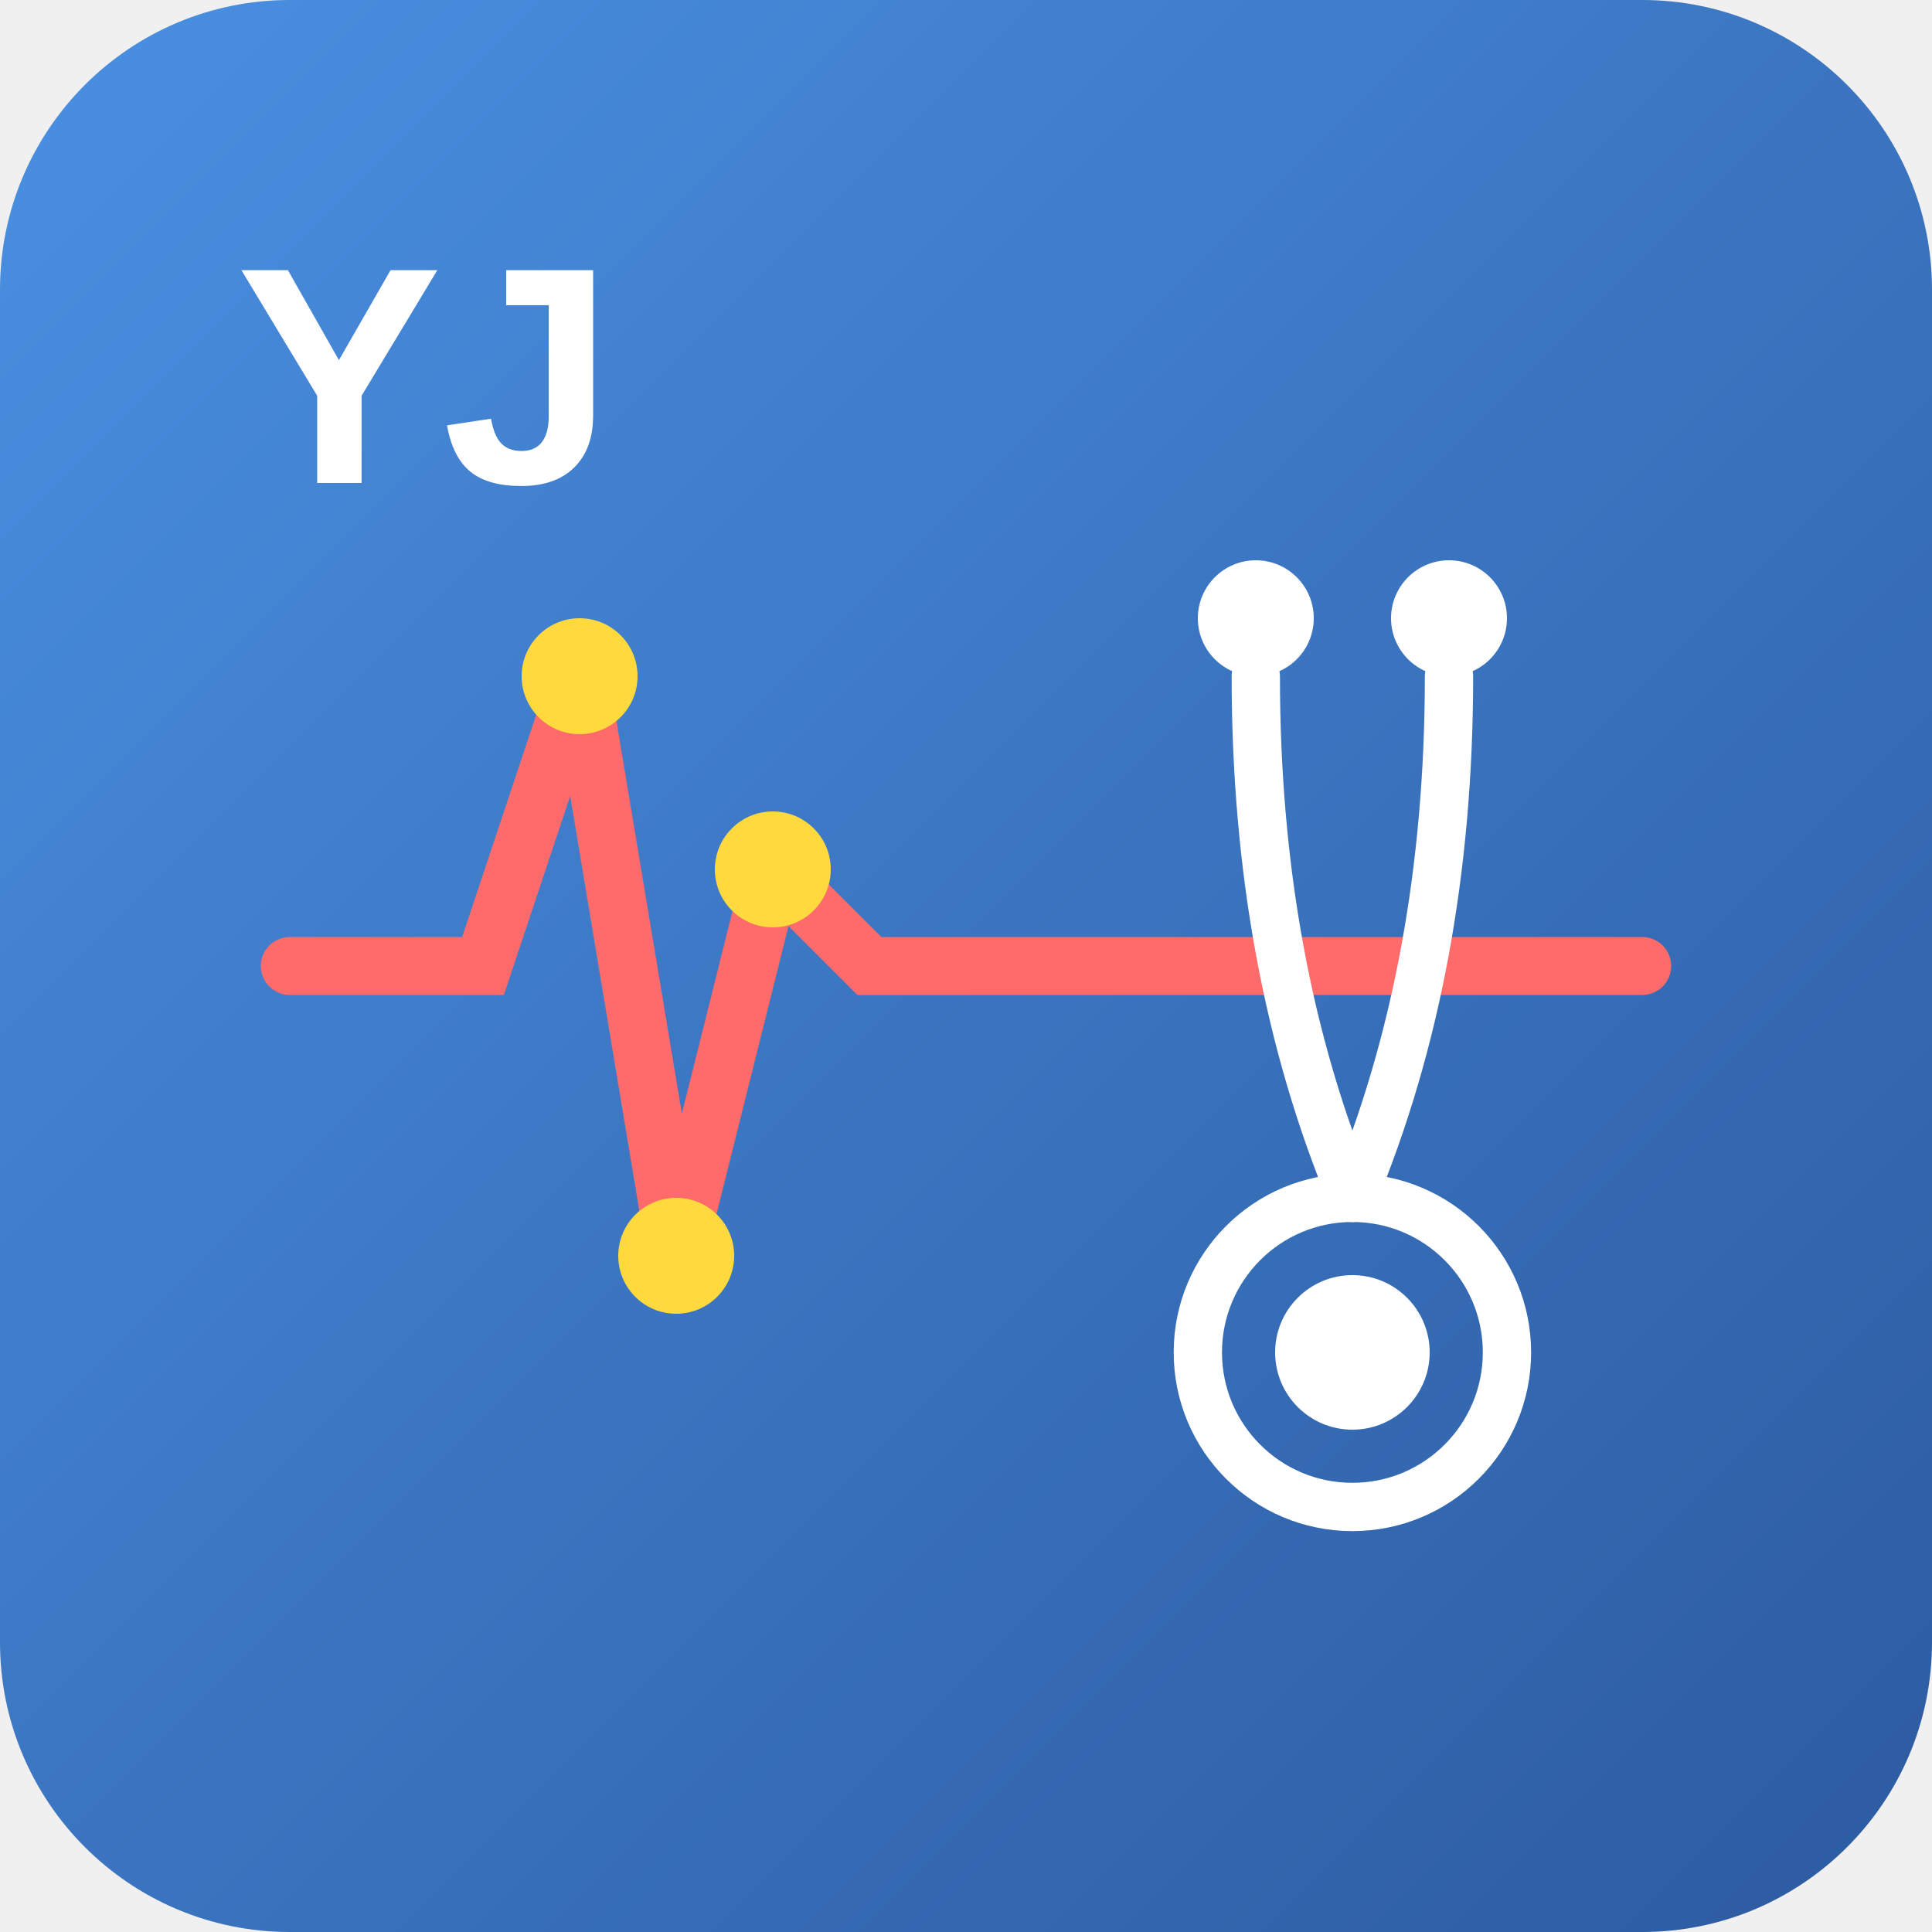
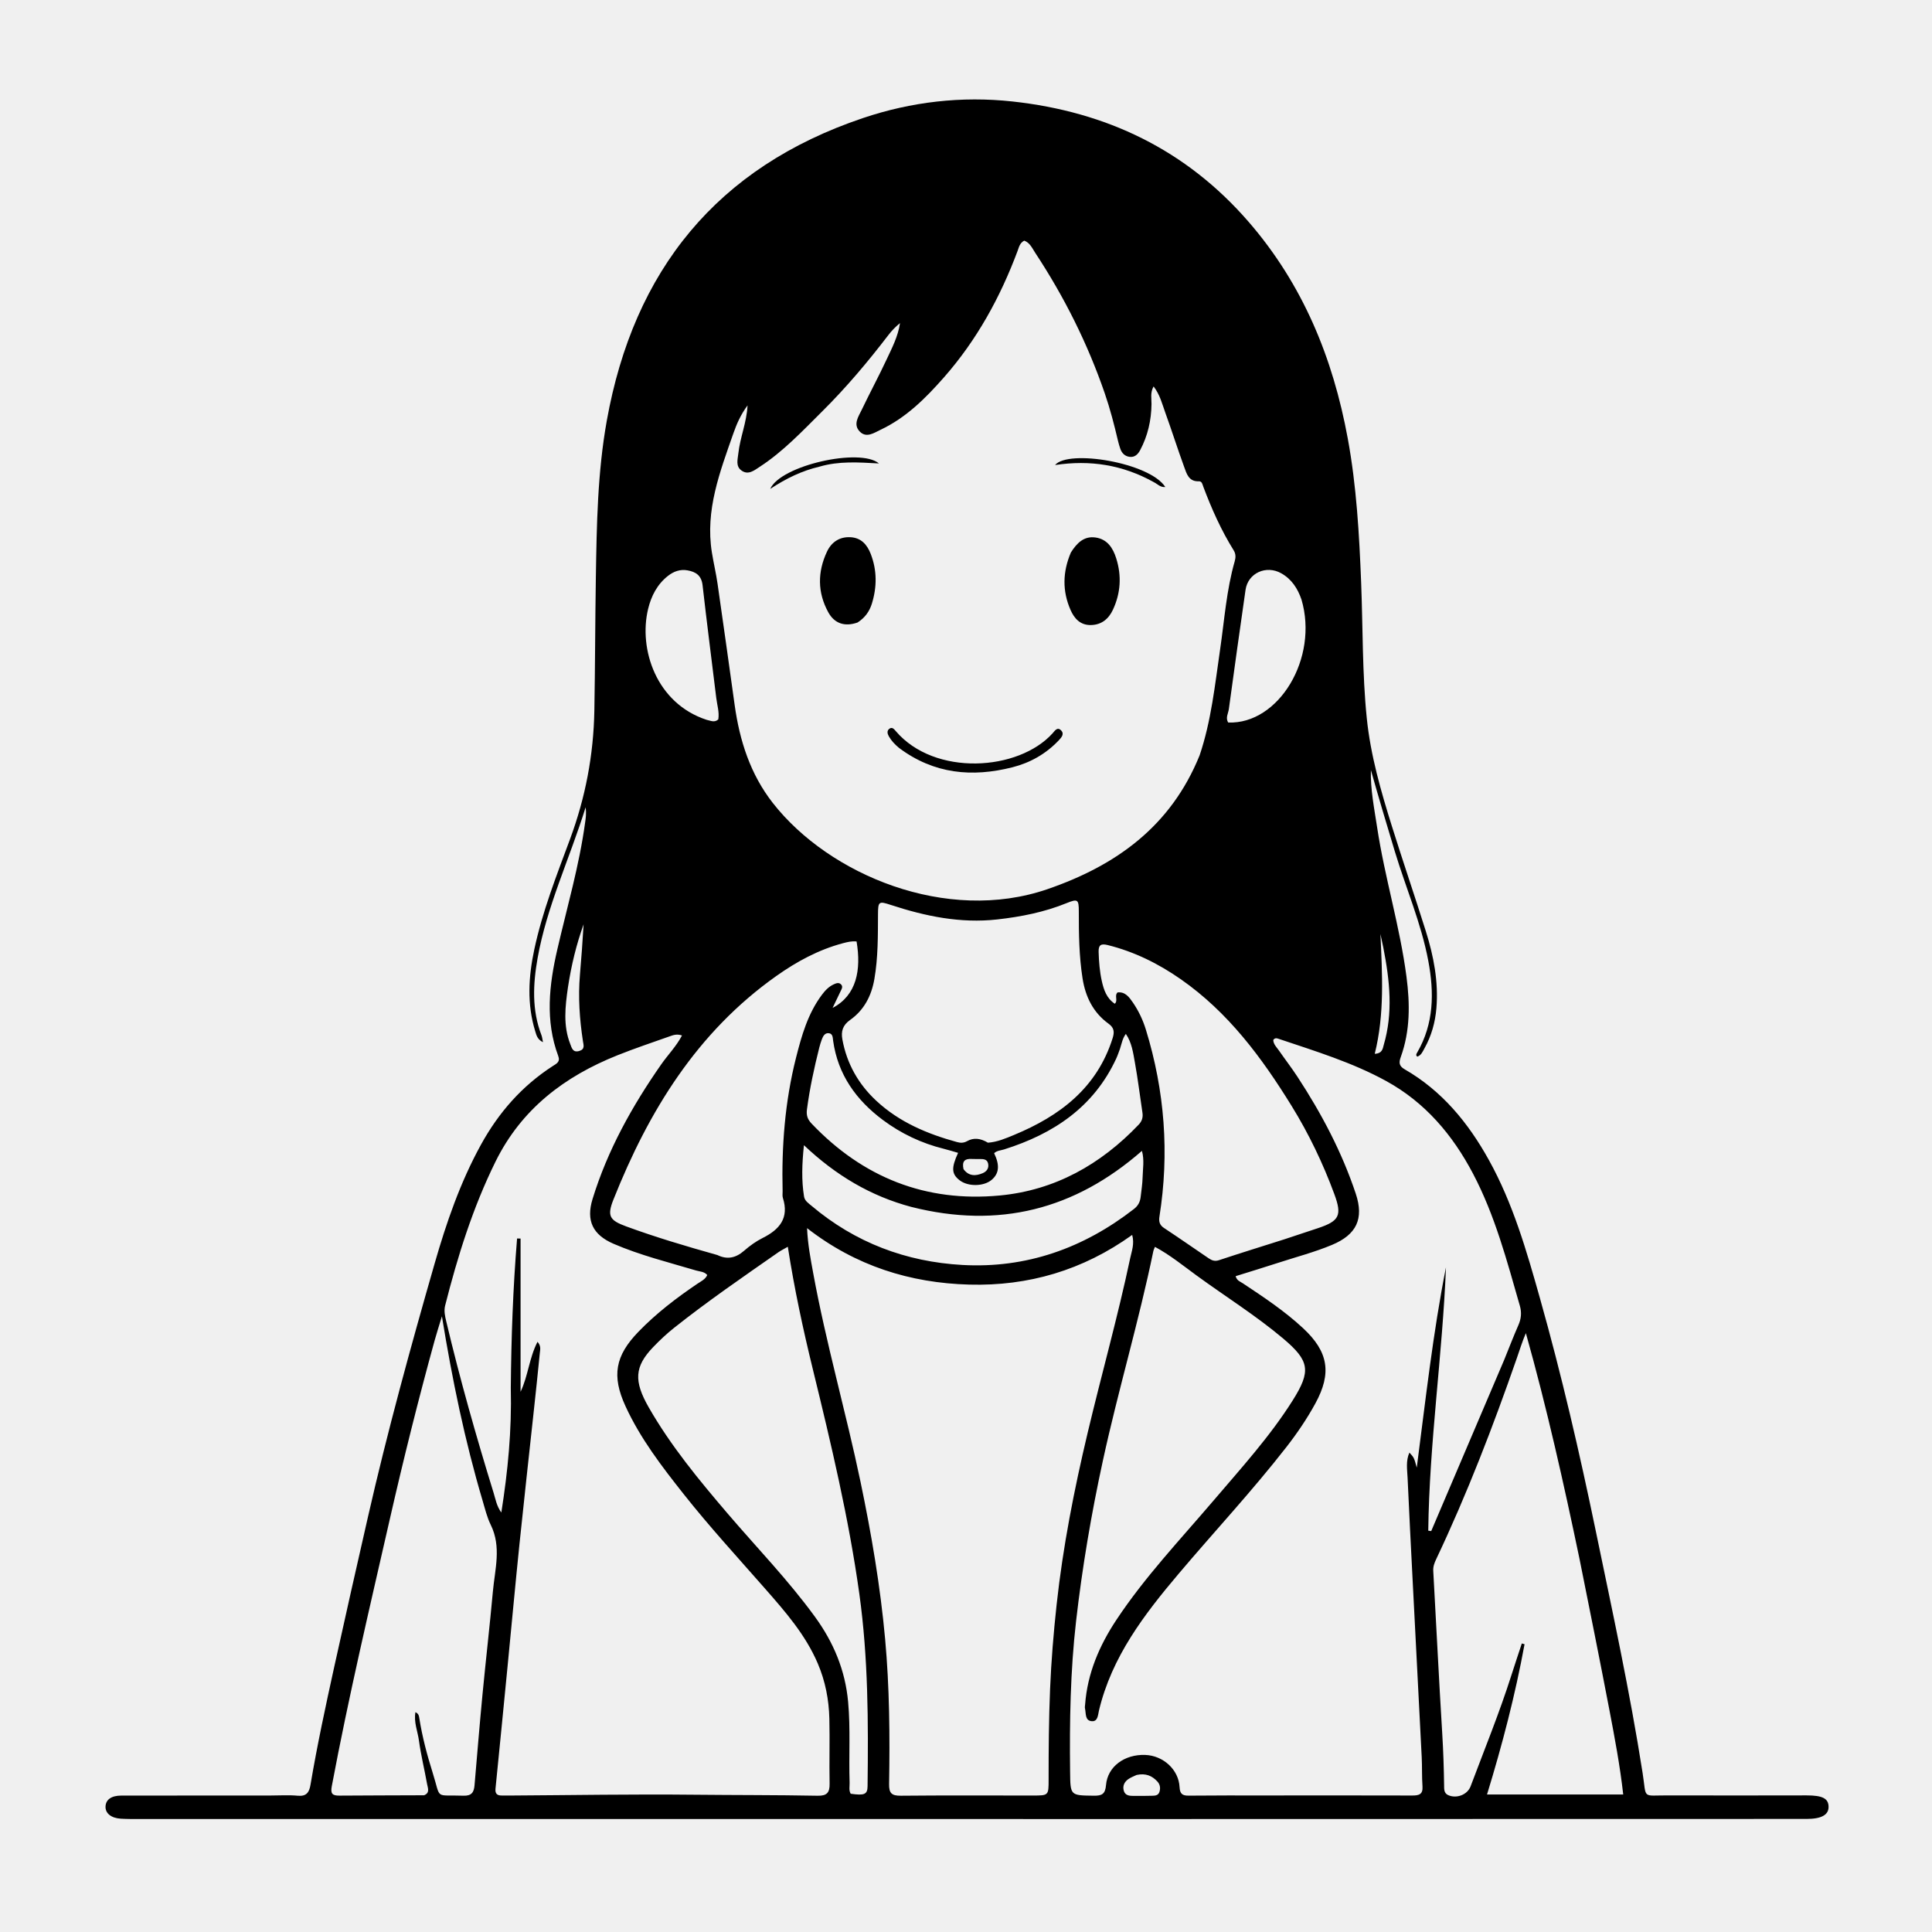
- <svg xmlns="http://www.w3.org/2000/svg" viewBox="0 0 100 100">
-   <defs>
-     <linearGradient id="bg" x1="0%" y1="0%" x2="100%" y2="100%">
-       <stop offset="0%" style="stop-color:#4a90e2;stop-opacity:1" />
-       <stop offset="100%" style="stop-color:#2c5aa0;stop-opacity:1" />
-     </linearGradient>
-   </defs>
-   <rect width="100" height="100" fill="url(#bg)" rx="15" />
-   <path d="M 15 50 L 25 50 L 30 35 L 35 65 L 40 45 L 45 50 L 85 50" stroke="#ff6b6b" stroke-width="3" fill="none" stroke-linecap="round" />
-   <circle cx="30" cy="35" r="3" fill="#ffd93d" />
-   <circle cx="35" cy="65" r="3" fill="#ffd93d" />
-   <circle cx="40" cy="45" r="3" fill="#ffd93d" />
-   <circle cx="70" cy="70" r="8" fill="none" stroke="white" stroke-width="2.5" />
-   <circle cx="70" cy="70" r="4" fill="white" />
-   <path d="M 70 62 Q 75 50 75 35" stroke="white" stroke-width="2.5" fill="none" stroke-linecap="round" />
-   <path d="M 70 62 Q 65 50 65 35" stroke="white" stroke-width="2.5" fill="none" stroke-linecap="round" />
-   <circle cx="75" cy="32" r="3" fill="white" />
-   <circle cx="65" cy="32" r="3" fill="white" />
-   <text x="22" y="25" font-family="Arial, sans-serif" font-size="16" font-weight="bold" fill="white" text-anchor="middle">YJ</text>
+ <svg xmlns="http://www.w3.org/2000/svg" version="1.1" id="Layer_1" x="0px" y="0px" width="100%" viewBox="0 0 1024 1024" enable-background="new 0 0 1024 1024" xml:space="preserve">
+   <path fill="#000000" opacity="1" stroke="none" d=" M428,964.119   C309.668,964.121 191.836,964.123 74.004,964.117   C70.672,964.117 67.331,964.152 64.009,963.943   C58.902,963.621 55.826,961.089 55.931,957.557   C56.042,953.863 58.986,951.703 64.294,951.695   C90.794,951.652 117.294,951.659 143.794,951.652   C148.46,951.651 153.159,951.326 157.784,951.769   C162.421,952.212 163.895,949.992 164.57,945.98   C168.107,924.981 172.603,904.168 177.172,883.377   C182.99,856.898 188.999,830.46 195.018,804.026   C205.294,758.896 217.56,714.287 230.33,669.813   C236.591,648.007 243.936,626.654 254.939,606.666   C264.29,589.679 276.643,575.589 292.956,565.044   C294.931,563.768 297.064,562.877 295.877,559.694   C288.882,540.923 291.045,522.027 295.406,503.152   C300.574,480.783 307.036,458.7 310.138,435.874   C310.444,433.628 310.85,431.432 310.397,427.879   C301.833,455.367 289.795,480.47 284.938,507.835   C282.51,521.518 281.819,535.317 287.003,548.72   C287.345,549.605 287.421,550.592 287.801,552.38   C284.792,550.928 284.315,548.641 283.687,546.602   C279.242,532.188 280.087,517.72 283.193,503.192   C287.493,483.077 294.998,463.995 302.109,444.811   C310.29,422.741 314.601,400.175 315.023,376.548   C315.443,353.056 315.439,329.564 315.813,306.075   C316.256,278.275 316.682,250.475 321.611,222.975   C335.895,143.286 379.969,88.672 457.347,62.588   C483.004,53.939 509.662,50.839 536.694,53.792   C586.359,59.217 628.597,79.316 661.735,117.511   C690.539,150.71 706.464,189.62 714.333,232.349   C718.992,257.643 720.426,283.194 721.439,308.827   C722.385,332.787 721.985,356.82 724.425,380.698   C726.429,400.303 731.883,419.213 737.747,437.956   C743.561,456.538 749.875,474.963 755.713,493.538   C759.875,506.778 762.482,520.322 761.327,534.313   C760.704,541.855 758.697,549.054 754.971,555.694   C754.026,557.38 753.293,559.346 751.183,560.043   C750.202,559.246 750.786,558.471 751.163,557.822   C760.045,542.507 760.179,526.143 757.041,509.37   C753.285,489.3 745.109,470.58 739.248,451.152   C734.933,436.847 730.645,422.538 726.593,408.116   C726.317,418.397 728.378,428.406 729.898,438.465   C733.925,465.125 741.984,491.006 745.476,517.755   C747.338,532.021 747.459,546.347 742.452,560.203   C741.456,562.961 741.306,564.918 744.48,566.743   C764.295,578.141 778.193,595.083 789.136,614.819   C801.936,637.902 809.142,663.047 816.229,688.19   C827.653,728.712 837.154,769.738 845.687,810.942   C854.555,853.76 863.857,896.508 870.62,939.757   C872.813,953.786 869.996,951.538 884.021,951.599   C908.52,951.706 933.02,951.601 957.52,951.594   C966.019,951.591 969.172,953.253 969.18,957.69   C969.188,961.949 965.381,964.069 957.493,964.071   C838.161,964.1 718.829,964.123 599.497,964.136   C542.498,964.142 485.499,964.125 428,964.119  M635.817,400.36   C641.992,382.122 643.933,363.063 646.692,344.165   C648.972,328.554 650.046,312.745 654.429,297.48   C654.989,295.529 655.055,293.587 653.883,291.706   C647.252,281.06 642.173,269.668 637.773,257.953   C637.323,256.754 637.1,255.03 635.427,255.097   C630.024,255.315 628.937,251.049 627.615,247.431   C624.13,237.895 621.074,228.204 617.615,218.659   C615.961,214.095 614.826,209.22 611.42,204.818   C609.554,208.193 610.363,211.244 610.326,214.125   C610.216,222.774 608.359,230.959 604.3,238.597   C603.17,240.725 601.484,242.47 598.773,242.145   C596.222,241.839 594.589,240.212 593.771,237.816   C593.288,236.403 592.868,234.962 592.526,233.508   C590.548,225.081 588.386,216.722 585.562,208.516   C576.46,182.067 564.033,157.281 548.663,133.953   C547.086,131.559 545.865,128.631 542.867,127.548   C540.474,128.782 540.075,131.031 539.336,133.01   C530.166,157.567 517.706,180.244 500.342,199.985   C490.643,211.012 480.25,221.412 466.7,227.796   C463.268,229.413 459.172,232.381 455.639,228.675   C452.029,224.888 455.031,220.769 456.763,217.138   C460.991,208.275 465.665,199.624 469.825,190.73   C472.74,184.499 475.993,178.336 477.017,171.253   C474.635,173.178 472.601,175.308 470.823,177.633   C459.983,191.803 448.496,205.425 435.833,217.995   C425.326,228.426 415.167,239.295 402.633,247.441   C399.757,249.31 396.645,251.943 393.073,249.437   C389.799,247.14 390.988,243.547 391.35,240.215   C392.257,231.876 395.736,224.022 396.219,214.863   C392.593,219.791 390.466,224.649 388.717,229.653   C381.576,250.091 373.693,270.419 377.309,292.794   C378.21,298.368 379.523,303.879 380.33,309.464   C383.42,330.855 386.398,352.261 389.383,373.666   C392.021,392.586 397.678,410.34 409.622,425.607   C439.512,463.812 501.798,489.638 555.166,471.277   C591.552,458.758 620.567,437.993 635.817,400.36  M797.233,720.79   C799.74,714.618 802.127,708.393 804.801,702.294   C806.28,698.918 806.573,695.632 805.567,692.137   C798.71,668.298 792.404,644.253 780.764,622.123   C769.917,601.502 755.356,584.279 734.624,572.92   C716.697,563.097 697.227,557.16 677.977,550.688   C676.933,550.337 675.718,549.844 674.85,551.254   C674.986,553.566 676.673,555.083 677.88,556.82   C681.107,561.471 684.571,565.963 687.672,570.695   C700.405,590.13 711.22,610.565 718.581,632.657   C723.043,646.048 718.937,654.394 706.01,659.808   C696.775,663.675 687.087,666.187 677.595,669.28   C670.07,671.733 662.492,674.025 654.915,676.395   C655.569,678.821 657.361,679.27 658.675,680.141   C669.788,687.509 680.901,694.889 690.696,704.002   C704.12,716.492 705.904,727.83 697.214,743.768   C692.737,751.981 687.492,759.692 681.754,767.056   C663.725,790.193 643.713,811.648 624.787,834.025   C606.401,855.764 589.233,878.17 582.46,906.682   C581.931,908.908 581.914,912.544 578.655,912.271   C574.926,911.959 575.683,908.077 575.064,905.472   C574.916,904.85 575.079,904.148 575.128,903.485   C576.352,886.923 582.656,872.229 591.709,858.564   C606.765,835.839 625.493,816.1 643.095,795.445   C657.783,778.208 673.071,761.44 685.195,742.18   C694.958,726.668 694.128,721.271 680.121,709.461   C665.574,697.196 649.414,687.131 634.082,675.936   C627.01,670.773 620.187,665.194 612.151,660.862   C611.764,661.841 611.441,662.403 611.317,663.006   C603.628,700.334 592.66,736.871 584.565,774.105   C578.446,802.247 573.625,830.587 570.347,859.193   C567.308,885.718 566.857,912.346 567.174,939.01   C567.326,951.737 567.192,951.597 579.762,951.756   C583.984,951.809 585.802,950.948 586.208,946.144   C587.041,936.307 596.008,929.789 606.917,930.148   C616.497,930.464 624.716,937.899 625.197,947.19   C625.38,950.715 626.609,951.759 629.981,951.724   C643.643,951.581 657.307,951.633 670.971,951.628   C696.798,951.618 722.625,951.58 748.453,951.659   C751.97,951.67 754.255,951.17 753.945,946.815   C753.578,941.67 753.796,936.485 753.537,931.328   C751.967,900.076 750.323,868.827 748.725,837.576   C747.799,819.454 746.86,801.333 746.045,783.206   C745.848,778.835 745.051,774.34 747.012,769.902   C749.476,772.575 749.476,772.575 750.914,777.878   C755.621,741.792 759.503,706.517 766.397,671.685   C764.529,718.328 757.585,764.615 757.007,811.29   C757.527,811.364 758.048,811.439 758.569,811.514   C771.352,781.506 784.136,751.497 797.233,720.79  M270.73,735.499   C270.976,709.093 271.891,682.723 274.06,656.422   C274.677,656.435 275.294,656.449 275.911,656.462   C275.911,683.535 275.911,710.609 275.911,737.682   C279.95,729.166 280.459,719.787 284.893,711.187   C286.89,713.445 286.286,715.368 286.122,717.067   C285.083,727.835 283.911,738.59 282.754,749.346   C280.282,772.341 277.699,795.325 275.335,818.331   C273.124,839.848 271.15,861.39 269.049,882.919   C266.932,904.613 264.81,926.307 262.627,947.994   C262.358,950.665 263.448,951.695 265.965,951.657   C267.798,951.63 269.632,951.671 271.465,951.66   C303.446,951.477 335.431,950.904 367.407,951.24   C389.402,951.471 411.4,951.359 433.39,951.776   C438.308,951.869 439.794,950.092 439.706,945.404   C439.489,933.909 439.85,922.401 439.574,910.908   C439.333,900.867 437.449,891.107 433.473,881.759   C426.956,866.439 416.175,854.169 405.4,841.892   C390.893,825.364 376.013,809.158 362.358,791.898   C350.767,777.246 339.391,762.448 331.531,745.332   C324.134,729.227 326.029,718.613 338.389,705.853   C347.83,696.107 358.517,687.91 369.73,680.345   C371.608,679.078 373.827,678.125 374.862,675.784   C373.251,673.919 370.932,673.983 368.937,673.389   C354.259,669.02 339.355,665.331 325.241,659.255   C314.15,654.481 310.552,646.949 314.059,635.522   C322.007,609.621 335.026,586.276 350.449,564.161   C353.988,559.088 358.439,554.617 361.47,548.821   C358.768,547.883 356.839,548.608 355.005,549.257   C345.746,552.535 336.421,555.66 327.303,559.301   C299.176,570.531 276.386,587.779 262.609,615.73   C250.597,640.099 242.584,665.763 235.936,691.955   C235.21,694.814 235.866,697.615 236.513,700.341   C243.773,730.953 252.35,761.206 261.626,791.26   C262.653,794.588 263.205,798.207 265.716,801.676   C269.183,779.66 271.292,758.186 270.73,735.499  M547.36,951.668   C555.786,951.665 555.791,951.665 555.784,943.226   C555.771,927.242 555.9,911.272 556.561,895.288   C557.179,880.311 558.411,865.392 560.026,850.53   C563.37,819.767 569.343,789.443 576.496,759.336   C583.836,728.446 592.468,697.872 599.04,666.799   C599.824,663.094 601.379,659.325 600.082,654.523   C573.953,673.295 545,681.723 513.721,680.867   C482.442,680.012 453.508,670.988 427.757,650.934   C428.159,659.725 429.629,667.194 430.991,674.648   C437.807,711.963 448.378,748.429 456.124,785.542   C461.871,813.075 466.597,840.746 469.139,868.749   C471.459,894.311 471.678,919.965 471.237,945.61   C471.154,950.469 472.649,951.814 477.438,951.766   C500.422,951.539 523.41,951.666 547.36,951.668  M837.163,826.194   C828.788,786.093 819.849,746.126 808.744,706.59   C806.83,711.029 805.475,715.471 803.951,719.855   C791.366,756.042 777.612,791.762 761.202,826.414   C760.271,828.382 759.526,830.273 759.656,832.587   C761.27,861.332 762.65,890.091 764.417,918.825   C764.98,927.978 765.276,937.117 765.406,946.275   C765.434,948.213 765.262,950.405 767.557,951.448   C771.969,953.453 777.758,951.272 779.441,946.797   C786.823,927.165 794.762,907.737 801.126,887.731   C802.899,882.158 804.77,876.616 806.596,871.061   C807.078,871.201 807.56,871.341 808.042,871.48   C803.12,898.261 796.286,924.602 788.15,951.124   C812.598,951.124 836.232,951.124 860.342,951.124   C858.605,935.67 855.816,920.986 853.014,906.321   C847.957,879.856 842.628,853.443 837.163,826.194  M523.636,605.651   C528.541,605.304 533.02,603.385 537.447,601.551   C561.733,591.493 581.386,576.668 589.713,550.261   C590.751,546.967 590.548,544.742 587.538,542.566   C579.387,536.674 575.294,528.281 573.771,518.537   C571.939,506.826 571.774,495.013 571.793,483.192   C571.803,476.73 571.263,476.255 565.328,478.67   C553.502,483.482 541.122,485.919 528.536,487.327   C509.125,489.5 490.466,485.641 472.14,479.627   C465.795,477.545 465.391,477.752 465.358,484.572   C465.303,496.052 465.414,507.511 463.438,518.912   C461.88,527.901 457.928,535.406 450.552,540.619   C446.585,543.423 445.715,546.738 446.475,550.915   C448.819,563.792 455.008,574.669 464.528,583.506   C476.663,594.772 491.486,601 507.234,605.318   C509.076,605.824 510.759,605.848 512.512,604.865   C516.045,602.884 519.527,603.226 523.636,605.651  M430.77,725.526   C425.602,704.348 421.006,683.043 417.558,660.813   C415.182,662.182 413.84,662.828 412.634,663.669   C393.91,676.721 375.085,689.64 357.205,703.849   C353.303,706.95 349.636,710.403 346.183,714.002   C336.272,724.329 335.843,731.979 343.872,745.991   C355.532,766.34 370.368,784.306 385.53,802.057   C401.105,820.291 417.852,837.535 431.986,856.99   C441.768,870.455 447.978,885.164 449.516,901.972   C450.827,916.302 449.843,930.602 450.309,944.906   C450.373,946.856 449.818,948.897 450.885,950.722   C458.149,951.751 459.777,951.106 459.83,946.712   C460.243,912.726 460.182,878.744 455.494,844.986   C449.928,804.902 440.572,765.585 430.77,725.526  M224.769,951.527   C228.011,950.275 226.733,947.65 226.361,945.558   C224.996,937.864 223.096,930.251 222.046,922.519   C221.384,917.64 219.246,912.826 220.189,907.483   C221.952,908.302 222.061,909.52 222.238,910.642   C223.793,920.524 226.364,930.172 229.352,939.685   C233.895,954.15 230.087,951.188 245.637,951.754   C249.929,951.91 251.193,949.943 251.506,946.294   C252.885,930.223 254.197,914.144 255.735,898.087   C257.478,879.877 259.588,861.701 261.243,843.484   C262.312,831.718 265.855,819.869 260.106,808.2   C258.139,804.206 257.085,799.74 255.806,795.432   C246.393,763.727 239.719,731.407 234.228,697.679   C232.719,702.655 231.444,706.548 230.358,710.492   C221.745,741.763 213.885,773.224 206.685,804.849   C195.941,852.038 184.782,899.135 175.855,946.722   C175.102,950.735 176.135,951.748 179.939,951.712   C194.597,951.573 209.257,951.625 224.769,951.527  M680.568,656.914   C686.573,654.922 692.581,652.937 698.584,650.937   C709.94,647.153 711.382,644.172 707.221,632.894   C701.207,616.591 693.721,600.974 684.602,586.195   C668.761,560.525 650.977,536.526 625.792,518.976   C613.917,510.7 601.203,504.412 587.112,500.903   C583.538,500.013 582.17,500.832 582.291,504.586   C582.459,509.763 582.852,514.907 583.975,519.953   C585.017,524.632 586.523,529.143 590.886,532.015   C592.699,530.139 590.522,527.811 592.311,526.015   C596.359,525.513 598.528,528.548 600.426,531.315   C603.437,535.707 605.737,540.528 607.321,545.671   C617.332,578.18 619.852,611.227 614.524,644.846   C614.129,647.339 614.558,649.277 616.921,650.837   C624.844,656.07 632.635,661.501 640.491,666.835   C642.16,667.968 643.741,668.705 646.03,667.946   C657.246,664.224 668.538,660.732 680.568,656.914  M380.21,665.193   C385.468,667.752 390.002,666.754 394.386,662.925   C397.374,660.314 400.701,657.912 404.24,656.145   C413.223,651.659 418.329,645.539 414.94,634.917   C414.599,633.85 414.832,632.6 414.804,631.435   C414.218,607.56 416.025,583.903 421.89,560.7   C424.866,548.925 428.178,537.193 435.653,527.226   C437.367,524.94 439.307,522.885 441.967,521.689   C443.188,521.14 444.54,520.586 445.703,521.692   C446.95,522.878 446.132,524.128 445.552,525.329   C444.248,528.03 442.959,530.739 441.295,534.216   C454.06,527.509 456.527,514.064 454.007,499.008   C451.512,498.71 449.104,499.3 446.711,499.94   C433.831,503.384 422.302,509.636 411.511,517.271   C369.417,547.054 343.78,588.908 325.142,635.773   C321.681,644.476 323.037,646.771 331.835,649.999   C347.463,655.734 363.41,660.474 380.21,665.193  M593.593,555.964   C592.938,557.668 592.38,559.418 591.614,561.071   C579.691,586.808 558.365,600.974 532.245,609.198   C530.413,609.775 528.384,609.815 526.908,611.215   C530.01,617.655 529.537,622.06 525.523,625.406   C521.327,628.904 513.045,628.994 508.642,625.588   C504.351,622.269 504.118,619.087 507.802,611.039   C505.231,610.302 502.738,609.503 500.202,608.875   C488.401,605.954 477.581,600.809 467.903,593.584   C453.802,583.058 444.087,569.564 441.58,551.642   C441.359,550.066 441.457,547.916 439.374,547.63   C437.201,547.332 436.227,549.167 435.57,550.953   C435.055,552.355 434.604,553.788 434.239,555.236   C431.519,566.043 429.16,576.913 427.704,587.983   C427.289,591.136 428.001,593.258 430.165,595.532   C457.378,624.114 490.674,637.344 529.924,633.631   C559.11,630.87 583.356,617.229 603.5,596.112   C605.26,594.267 605.899,592.251 605.521,589.751   C604.175,580.875 603.11,571.949 601.51,563.119   C600.587,558.022 599.925,552.704 596.727,547.985   C594.958,550.382 594.581,552.878 593.593,555.964  M482.978,639.68   C461.564,633.973 443.051,623.019 426.101,606.976   C425.059,617.026 424.772,625.602 426.16,634.185   C426.535,636.505 428.526,637.746 430.159,639.127   C453.24,658.639 480.271,668.789 510.084,670.456   C543.999,672.353 574.303,661.576 601.078,640.738   C603.236,639.059 604.276,636.982 604.569,634.409   C604.964,630.943 605.523,627.474 605.603,623.997   C605.707,619.479 606.611,614.891 605.248,609.979   C569.64,641.134 529.346,651.419 482.978,639.68  M689.803,317.742   C687.786,311.911 684.635,306.982 679.082,303.853   C671.103,299.358 661.45,303.723 660.163,312.634   C657.127,333.673 654.197,354.727 651.322,375.789   C651.001,378.136 649.409,380.519 650.992,382.952   C677.746,383.966 698.987,348.841 689.803,317.742  M374.567,381.535   C376.6,381.935 378.668,383.172 380.707,381.294   C381.344,377.427 380.094,373.726 379.639,369.968   C377.226,350.041 374.633,330.134 372.378,310.189   C371.792,305.004 368.804,303.072 364.35,302.289   C360.493,301.61 357.078,302.857 354.096,305.187   C348.338,309.685 345.164,315.885 343.5,322.792   C338.407,343.94 347.746,372.794 374.567,381.535  M301.008,523.431   C299.568,533.493 298.4,543.561 302.252,553.381   C303.051,555.42 303.613,558.079 307.042,557.033   C310.155,556.083 309.286,553.917 308.963,551.796   C307.189,540.119 306.362,528.468 307.382,516.591   C308.143,507.727 308.801,498.826 309.321,489.905   C305.524,500.534 302.827,511.419 301.008,523.431  M733.181,502.215   C732.675,499.822 732.168,497.428 731.661,495.035   C732.589,516.216 733.939,537.332 728.647,558.539   C732.778,558.335 732.868,555.673 733.401,553.865   C738.389,536.934 736.671,519.967 733.181,502.215  M602.401,940.768   C600.925,941.498 599.326,942.055 598.001,942.997   C595.962,944.447 594.918,946.542 595.621,949.079   C596.355,951.73 598.647,951.853 600.856,951.868   C604.011,951.89 607.167,951.872 610.321,951.793   C611.969,951.752 613.811,951.815 614.495,949.83   C615.193,947.808 614.873,945.79 613.423,944.224   C610.669,941.249 607.311,939.701 602.401,940.768  M510.682,619.661   C513.423,623.431 517.045,623.422 520.85,621.813   C523.005,620.901 524.286,619.092 523.703,616.625   C523.164,614.344 521.184,614.32 519.316,614.306   C517.826,614.295 516.333,614.348 514.847,614.27   C511.508,614.096 509.739,615.351 510.682,619.661  z" />
+   <path fill="#000000" opacity="1" stroke="none" d=" M454.506,329.948   C447.703,332.322 442.269,330.489 438.978,324.471   C433.236,313.971 433.283,303.132 438.301,292.416   C440.654,287.393 444.875,284.465 450.647,284.726   C456.346,284.983 459.562,288.575 461.503,293.586   C464.878,302.294 464.83,311.113 462.113,319.933   C460.863,323.993 458.502,327.389 454.506,329.948  z" />
+   <path fill="#000000" opacity="1" stroke="none" d=" M567.585,292.842   C570.788,287.784 574.555,283.993 580.686,284.889   C586.902,285.797 589.877,290.401 591.623,295.936   C594.554,305.228 593.979,314.366 589.876,323.17   C587.627,327.997 583.893,331.157 578.265,331.289   C572.582,331.423 569.386,327.835 567.368,323.199   C563.036,313.244 563.178,303.182 567.585,292.842  z" />
+   <path fill="#000000" opacity="1" stroke="none" d=" M476.568,396.46   C474.217,394.528 472.41,392.574 471.088,390.235   C470.313,388.864 469.942,387.251 471.448,386.204   C472.897,385.196 473.893,386.461 474.76,387.479   C495.341,411.651 539.86,408.737 557.959,388.589   C559.08,387.341 560.403,385.104 562.381,387.094   C564.273,388.999 562.607,390.862 561.264,392.29   C554.472,399.511 546.121,404.263 536.594,406.677   C515.269,412.082 495.045,410.268 476.568,396.46  z" />
+   <path fill="#000000" opacity="1" stroke="none" d=" M434.319,247.337   C425.033,249.533 416.89,253.454 408.23,259.125   C413.74,246.653 455.917,237.21 465.856,245.638   C454.902,245.038 444.673,244.3 434.319,247.337  z" />
+   <path fill="#000000" opacity="1" stroke="none" d=" M611.447,255.498   C595.037,246.392 577.809,243.645 559.205,246.484   C566.102,238.083 609.296,245.113 617.629,258.116   C615.068,258.429 613.59,256.587 611.447,255.498  z" />
</svg>
